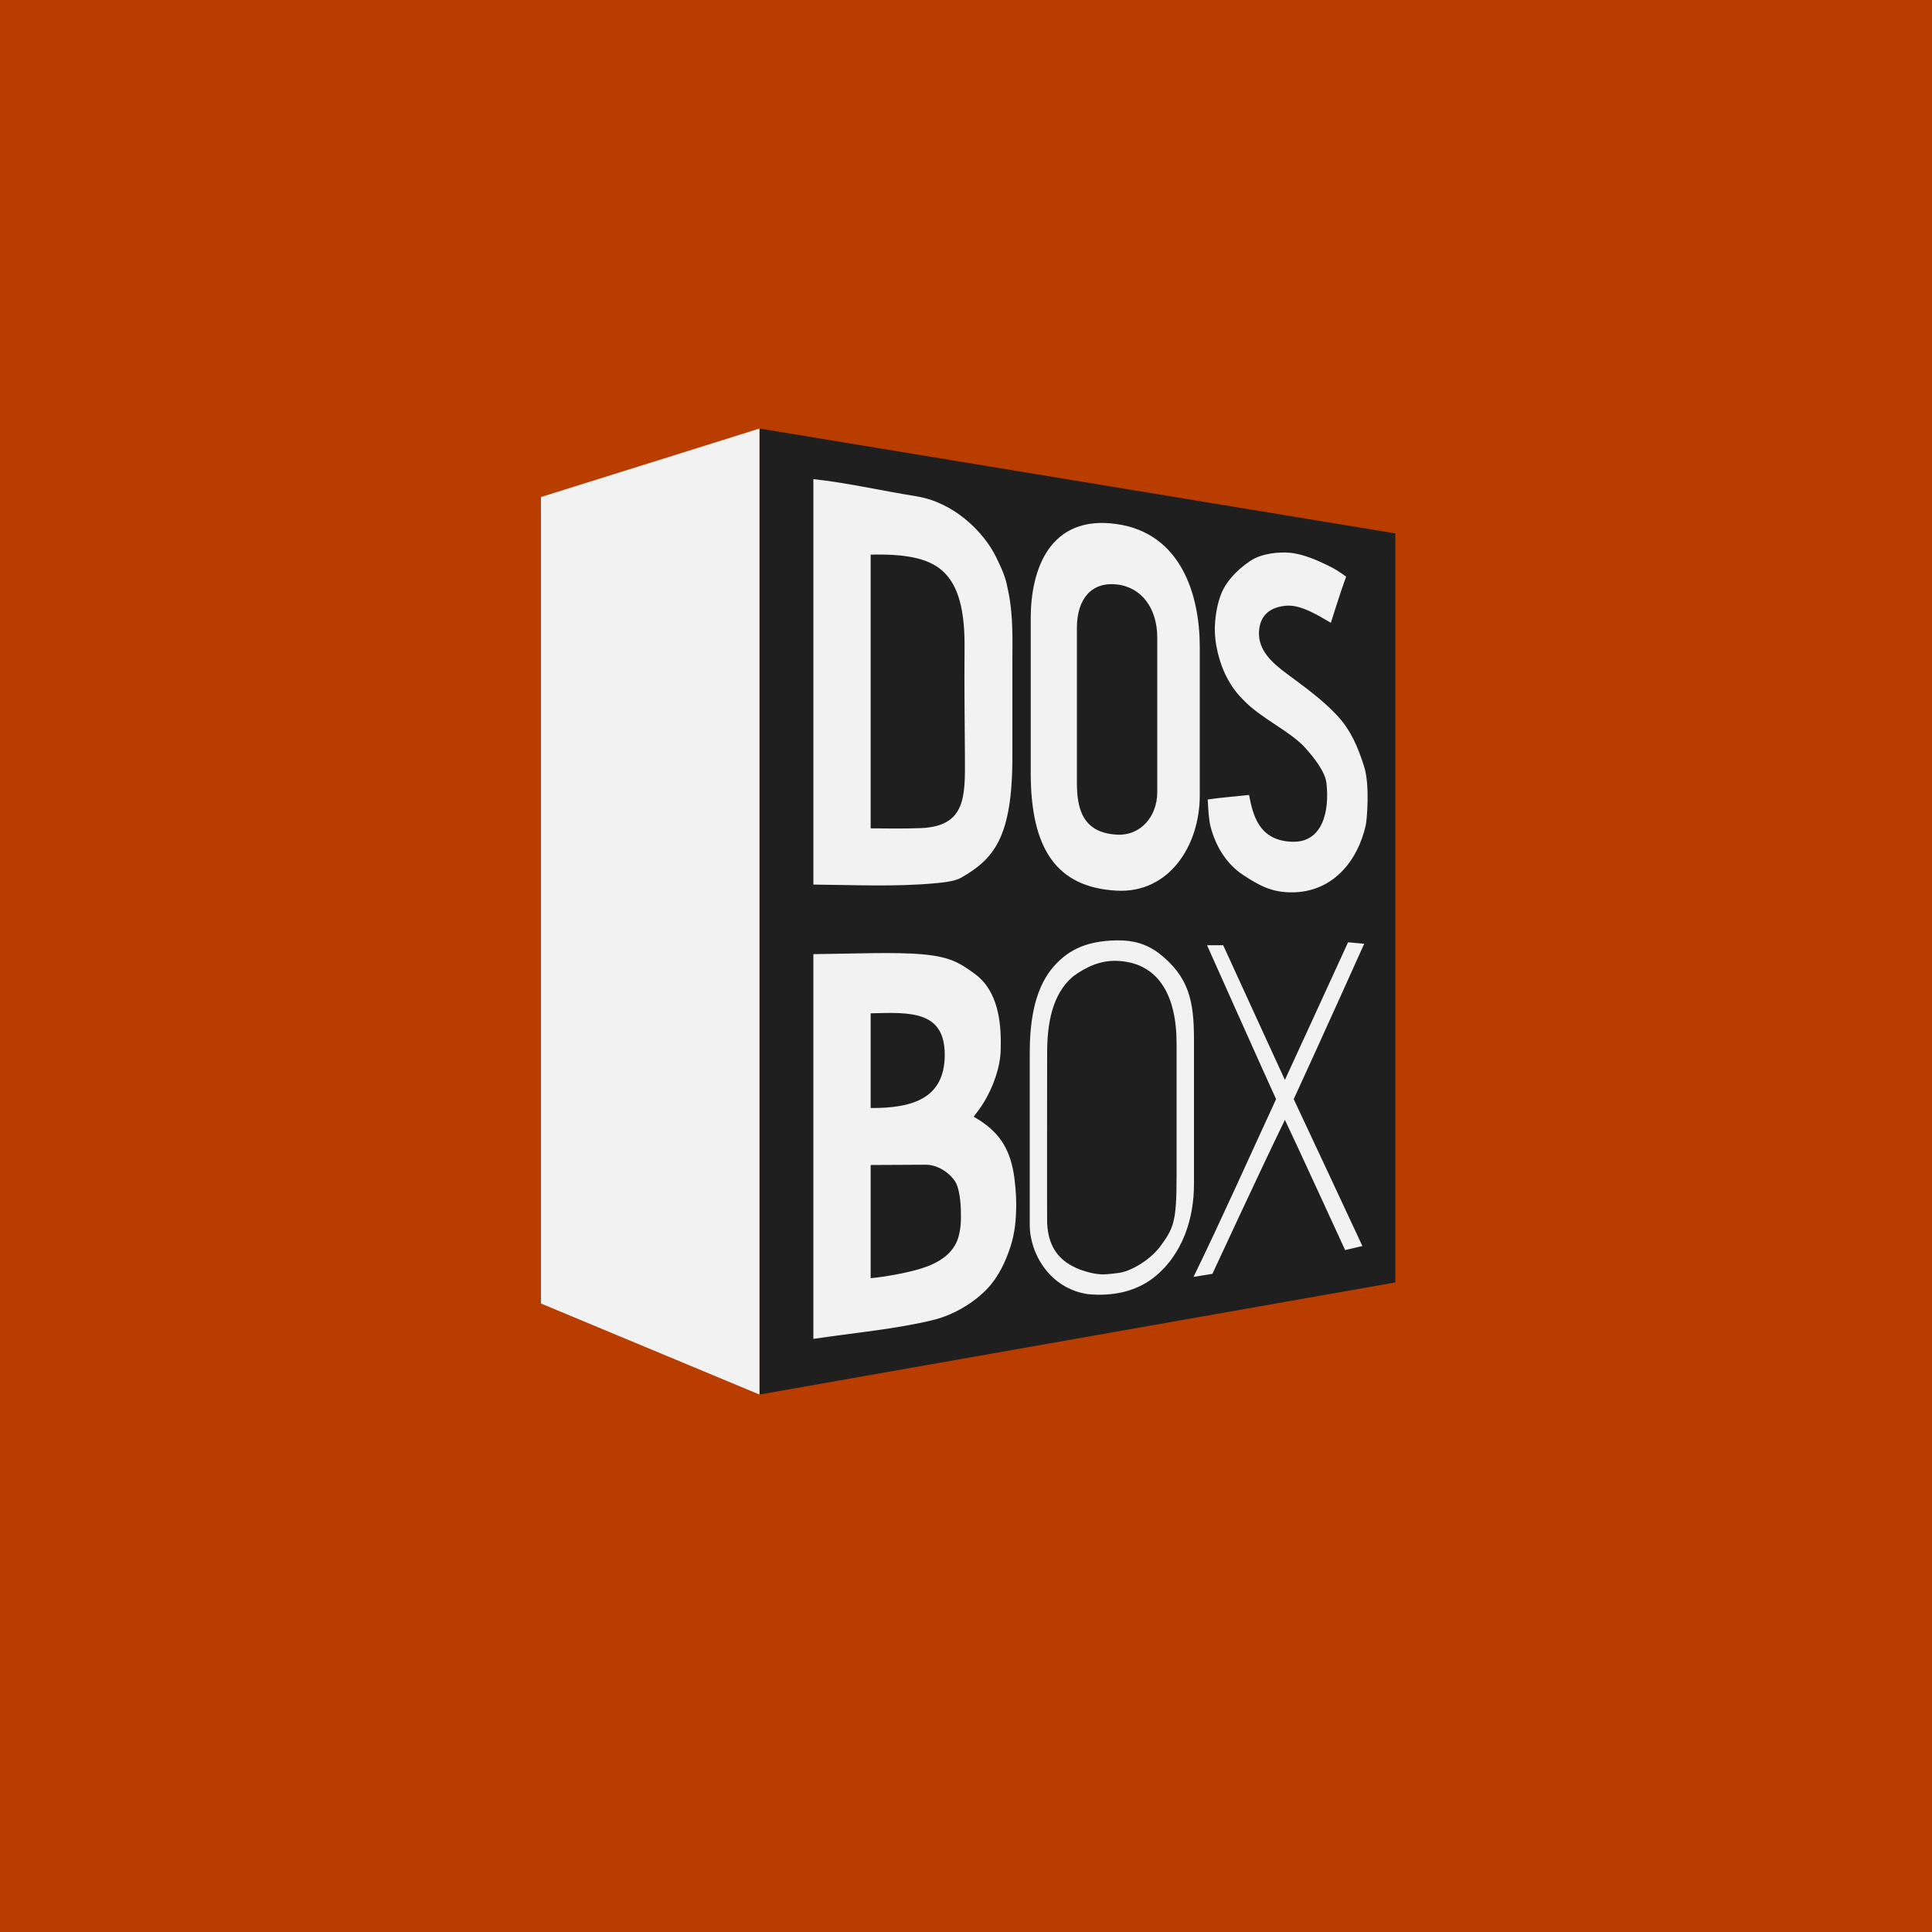
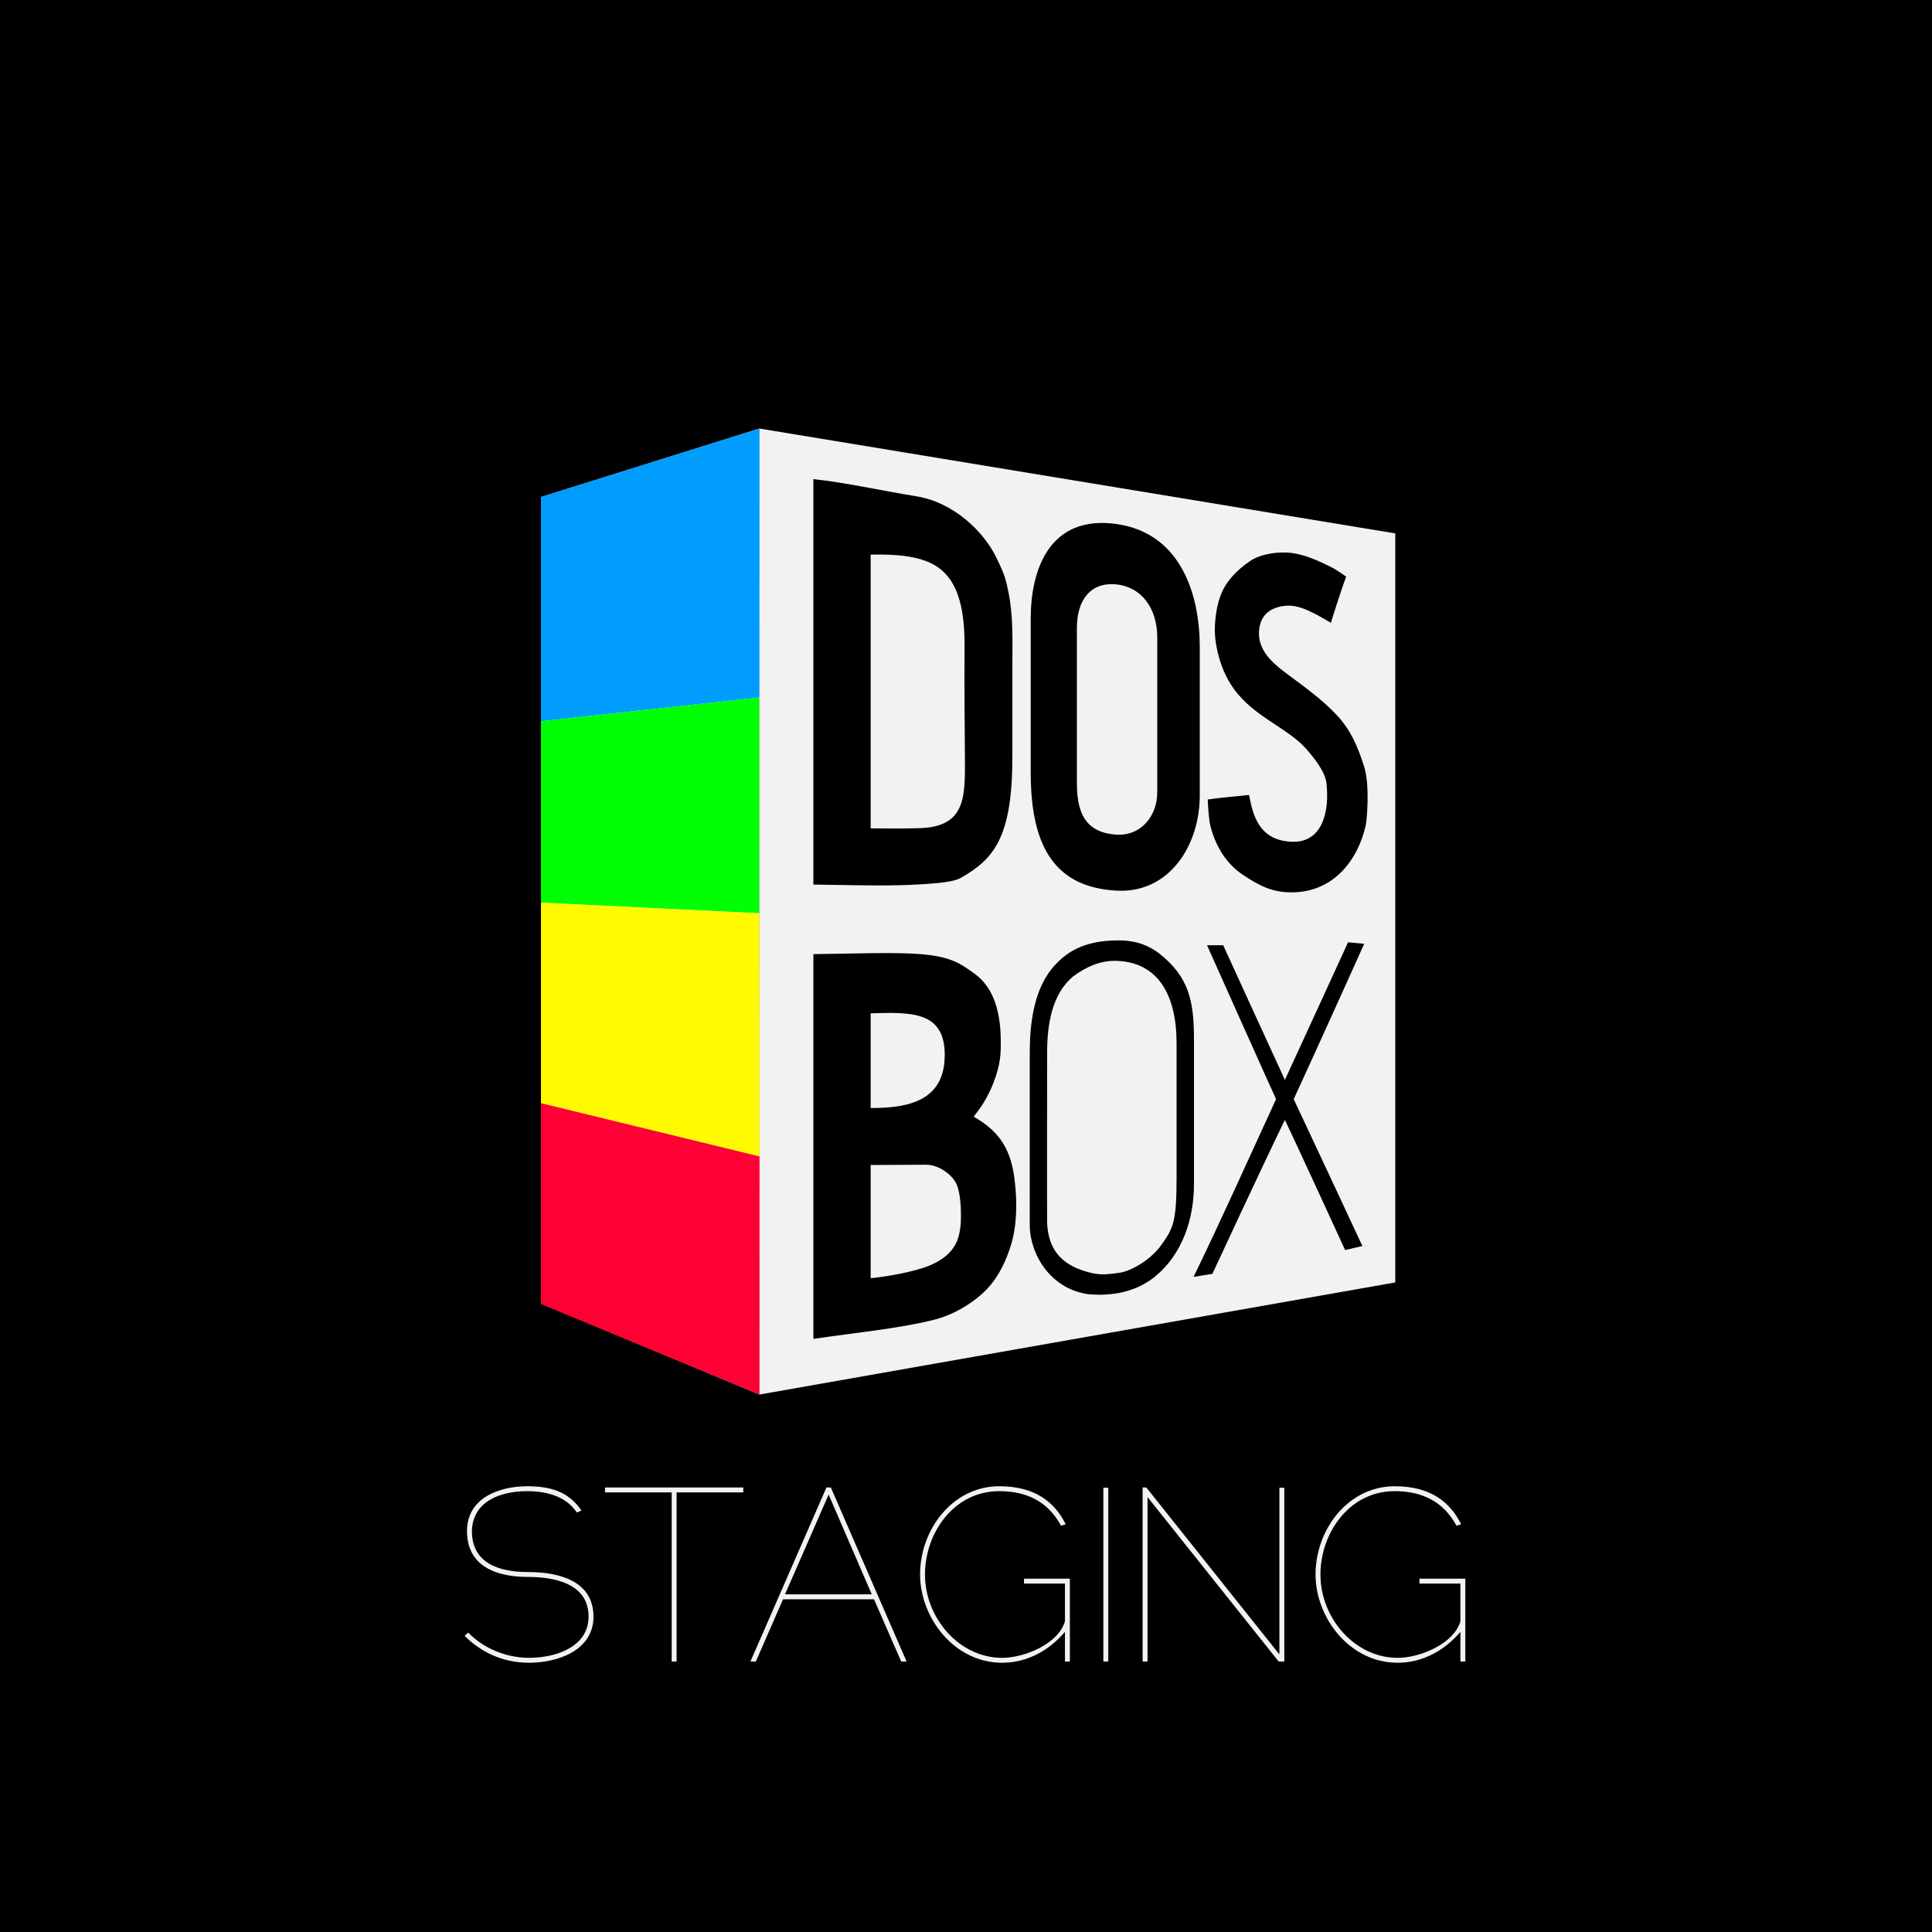
<svg xmlns="http://www.w3.org/2000/svg" width="1000" height="1000" viewBox="0 0 264.583 264.583" version="1.1" id="svg890">
  <defs id="defs884">
    </defs>
  <g id="layer1" transform="translate(0,-32.41665)" style="display:inline">
-     <rect style="opacity:1;fill:#ba3d00;fill-opacity:1;fill-rule:evenodd;stroke:none;paint-order:fill markers stroke" id="rect5227" width="264.583" height="264.583" x="0" y="32.417" />
+     <rect style="opacity:1;fill:#000000;fill-opacity:1;fill-rule:evenodd;stroke:#000000;paint-order:fill markers stroke;stroke-opacity:1;stroke-width:1;stroke-miterlimit:4;stroke-dasharray:none" id="rect5227" width="264.583" height="264.583" x="0" y="32.417" />
  </g>
  <g id="layer2" style="display:inline">
    <g id="g4632" style="display:inline;fill:#1f1f1f;fill-opacity:1;stroke:none">
      <path id="path4634" style="fill:#1f1f1f;fill-opacity:0.1;fill-rule:evenodd;stroke:none;stroke-linejoin:round" d="M 74.083,68.065 V 178.511 L 155.406,167.628 V 78.691 Z" points="74.083,178.511 155.406,167.628 155.406,78.691 74.083,68.065 " />
      <path id="path4642" style="fill:#1f1f1f;fill-opacity:0.1;fill-rule:evenodd;stroke:none;stroke-linejoin:round" d="m 74.083,178.511 29.925,12.468 87.073,-15.353 -35.675,-7.999 z" points="104.008,190.979 191.081,175.627 155.406,167.628 74.083,178.511 " />
      <path id="path4644" style="fill:#1f1f1f;fill-opacity:0.1;fill-rule:evenodd;stroke:none;stroke-linejoin:round" d="m 155.406,78.691 35.675,-5.641 V 175.627 l -35.675,-7.999 z" points="191.081,73.05 191.081,175.627 155.406,167.628 155.406,78.691 " />
      <path id="path4636" style="fill:#1f1f1f;fill-opacity:0.1;fill-rule:evenodd;stroke:none;stroke-linejoin:round" d="m 74.083,68.065 29.925,-9.377 87.073,14.362 -35.675,5.641 z" points="104.008,58.688 191.081,73.05 155.406,78.691 74.083,68.065 " />
-       <path id="path4640" style="fill:#1f1f1f;fill-opacity:1;fill-rule:evenodd;stroke:none;stroke-linejoin:round" d="M 104.008,58.688 V 190.979 l 87.073,-15.353 V 73.05 Z" points="104.008,190.979 191.081,175.627 191.081,73.05 104.008,58.688 " />
+       <path id="path4640" style="fill:#f2f2f2;fill-opacity:1;fill-rule:evenodd;stroke:none;stroke-linejoin:round" d="M 104.008,58.688 V 190.979 l 87.073,-15.353 V 73.05 Z" points="104.008,190.979 191.081,175.627 191.081,73.05 104.008,58.688 " />
      <path id="path4638" style="fill:#f2f2f2;fill-opacity:1;fill-rule:evenodd;stroke:none;stroke-linejoin:round" d="M 74.083,68.065 104.008,58.688 V 190.979 l -29.925,-12.468 z" points="104.008,58.688 104.008,190.979 74.083,178.511 74.083,68.065 " />
    </g>
-     <path style="display:inline;opacity:1;fill:#f2f2f2;fill-opacity:1;stroke:none;stroke-width:0.999" d="M 119.235,113.441 V 75.951 c 4.562,-0.093 7.727,0.414 9.737,2.14 2.375,2.04 3.171,5.69 3.122,10.738 -0.05,5.046 0.026,10.477 0.05,14.87 0.029,5.362 0.144,9.429 -5.977,9.707 -2.494,0.096 -4.494,0.046 -6.931,0.035 z m 8.935,7.512 c 1.326,-0.126 2.681,-0.306 3.468,-0.76 4.359,-2.513 7.003,-5.364 7.003,-16.476 V 91.281 c 0,-3.424 0.151,-6.823 -0.537,-10.179 -0.345,-1.682 -0.424,-2.238 -1.714,-4.856 -1.718,-3.486 -5.818,-7.456 -10.854,-8.271 -5.06,-0.819 -9.659,-1.886 -14.147,-2.359 v 55.525 c 5.292,0.037 11.225,0.337 16.781,-0.19 z m 58.873,-7.977 c 0.146,-0.662 0.58,-5.431 -0.221,-7.968 -0.89,-2.821 -1.854,-5.049 -3.762,-7.088 -2.03,-2.17 -4.651,-4.026 -6.864,-5.676 -1.912,-1.426 -3.907,-3.149 -3.78,-5.724 0.117,-2.37 1.655,-3.421 3.797,-3.572 1.891,-0.133 4.059,1.181 6.044,2.339 0,0 1.372,-4.397 2.098,-6.316 0,0 -1.234,-0.893 -1.91,-1.235 -1.856,-0.94 -3.931,-1.878 -5.854,-2.04 -1.287,-0.108 -3.707,0.004 -5.403,1.144 -2.099,1.41 -3.11,2.888 -3.51,3.586 -0.943,1.644 -1.219,3.789 -1.294,5.155 -0.14,2.533 0.657,5.227 1.484,6.91 0.908,1.847 1.852,2.791 2.358,3.321 2.523,2.641 6.405,4.263 8.531,6.613 1.071,1.184 2.708,3.198 2.893,4.788 0.455,3.906 -0.535,8.169 -4.643,8.065 -4.653,-0.119 -5.433,-3.74 -5.953,-6.412 -2.111,0.236 -3.836,0.353 -5.659,0.622 0.075,1.265 0.117,2.689 0.409,3.791 0.73,2.758 2.25,5.116 4.47,6.568 2.257,1.476 3.915,2.351 6.578,2.359 5.713,0.016 9.115,-4.357 10.193,-9.231 z m -39.565,-5.819 V 85.99 c 0,-3.969 2.006,-6.329 5.45,-5.953 3.44,0.375 5.556,3.307 5.556,7.276 v 21.167 c 0,3.301 -2.237,6.005 -5.556,5.821 -4.763,-0.265 -5.45,-3.704 -5.45,-7.144 z m 16.828,1.757 V 88.635 c 0,-7.236 -2.588,-15.607 -11.377,-16.867 -9.212,-1.321 -11.774,6.284 -11.774,12.898 v 21.167 c 0,10.372 3.501,15.695 11.774,16.14 7.144,0.384 11.377,-6.118 11.377,-13.06 z m -0.851,65.952 2.58,-0.415 c 0,0 6.563,-14.165 9.929,-21.088 0.805,1.621 8.248,17.833 8.248,17.833 l 2.364,-0.557 c 0,0 -9.002,-19.302 -9.405,-20.113 3.268,-7.078 9.656,-21.278 9.656,-21.278 l -2.213,-0.203 c 0,0 -8.449,18.441 -8.65,18.846 -0.201,-0.405 -8.449,-18.441 -8.449,-18.441 l -2.213,3e-5 c 0,0 9.053,20.265 9.455,21.075 -3.751,8.12 -7.387,16.297 -11.302,24.34 z m -20.052,-7.385 c -0.027,-0.638 0,-22.754 0,-23.283 0,-3.969 0.667,-8.02 3.521,-10.452 1.868,-1.394 3.847,-2.232 6.004,-2.158 5.674,0.195 8.202,4.672 8.202,11.286 v 18.237 c 0,6.37 -0.426,7.118 -2.349,9.735 -0.994,1.236 -2.374,2.216 -3.507,2.777 -1.137,0.558 -1.662,0.673 -2.841,0.796 -1.179,0.123 -2.009,0.243 -3.905,-0.346 -3.217,-0.999 -4.974,-3.022 -5.124,-6.592 z m 14.57,7.506 c 4.091,-3.222 5.539,-8.287 5.539,-12.797 v -19.844 c 0,-5.298 -0.694,-8.571 -4.793,-11.8 -1.784,-1.307 -3.55,-1.799 -5.789,-1.764 -4.5,0.07 -6.937,1.547 -8.87,3.858 -2.532,3.121 -3.039,7.711 -3.039,11.558 v 23.548 c 0,3.969 2.785,8.745 7.992,9.488 3.297,0.301 6.44,-0.31 8.959,-2.247 z m -38.739,-23.245 V 138.772 c 5.46,-0.152 10.146,-0.362 10.146,5.69 0,6.085 -4.599,7.308 -10.146,7.279 z m 6e-5,7.802 7.566,-0.038 c 1.668,-0.008 3.357,1.198 4.06,2.39 0.346,0.586 0.664,1.878 0.724,3.702 0.047,1.417 0.018,2.571 -0.323,3.792 -0.663,2.374 -2.855,3.618 -5.027,4.305 -2.142,0.678 -5.321,1.194 -7,1.351 -2e-5,-5.043 2e-5,-10.831 0,-15.503 z m 8.609,21.214 c 2.835,-0.702 5.625,-2.411 7.425,-4.339 1.508,-1.614 2.479,-3.726 3.1,-5.648 0.641,-1.981 0.801,-3.818 0.801,-5.935 0,-1.146 -0.133,-3.153 -0.454,-4.723 -0.745,-3.644 -2.588,-5.583 -5.367,-7.183 0.214,-0.375 1.531,-1.697 2.655,-4.52 1.124,-2.823 1.049,-4.434 1.049,-5.799 0,-3.608 -0.786,-7.238 -3.556,-9.243 -2.053,-1.486 -3.327,-2.324 -7.106,-2.671 -3.779,-0.347 -9.391,-0.086 -15.002,-0.029 v 52.688 c 5.66,-0.834 11.507,-1.374 16.454,-2.599 z" id="path850" />
+     <path style="display:inline;opacity:1;fill:#000000;fill-opacity:1;stroke:none;stroke-width:0.999" d="M 119.235,113.441 V 75.951 c 4.562,-0.093 7.727,0.414 9.737,2.14 2.375,2.04 3.171,5.69 3.122,10.738 -0.05,5.046 0.026,10.477 0.05,14.87 0.029,5.362 0.144,9.429 -5.977,9.707 -2.494,0.096 -4.494,0.046 -6.931,0.035 z m 8.935,7.512 c 1.326,-0.126 2.681,-0.306 3.468,-0.76 4.359,-2.513 7.003,-5.364 7.003,-16.476 V 91.281 c 0,-3.424 0.151,-6.823 -0.537,-10.179 -0.345,-1.682 -0.424,-2.238 -1.714,-4.856 -1.718,-3.486 -5.818,-7.456 -10.854,-8.271 -5.06,-0.819 -9.659,-1.886 -14.147,-2.359 v 55.525 c 5.292,0.037 11.225,0.337 16.781,-0.19 z m 58.873,-7.977 c 0.146,-0.662 0.58,-5.431 -0.221,-7.968 -0.89,-2.821 -1.854,-5.049 -3.762,-7.088 -2.03,-2.17 -4.651,-4.026 -6.864,-5.676 -1.912,-1.426 -3.907,-3.149 -3.78,-5.724 0.117,-2.37 1.655,-3.421 3.797,-3.572 1.891,-0.133 4.059,1.181 6.044,2.339 0,0 1.372,-4.397 2.098,-6.316 0,0 -1.234,-0.893 -1.91,-1.235 -1.856,-0.94 -3.931,-1.878 -5.854,-2.04 -1.287,-0.108 -3.707,0.004 -5.403,1.144 -2.099,1.41 -3.11,2.888 -3.51,3.586 -0.943,1.644 -1.219,3.789 -1.294,5.155 -0.14,2.533 0.657,5.227 1.484,6.91 0.908,1.847 1.852,2.791 2.358,3.321 2.523,2.641 6.405,4.263 8.531,6.613 1.071,1.184 2.708,3.198 2.893,4.788 0.455,3.906 -0.535,8.169 -4.643,8.065 -4.653,-0.119 -5.433,-3.74 -5.953,-6.412 -2.111,0.236 -3.836,0.353 -5.659,0.622 0.075,1.265 0.117,2.689 0.409,3.791 0.73,2.758 2.25,5.116 4.47,6.568 2.257,1.476 3.915,2.351 6.578,2.359 5.713,0.016 9.115,-4.357 10.193,-9.231 z m -39.565,-5.819 V 85.99 c 0,-3.969 2.006,-6.329 5.45,-5.953 3.44,0.375 5.556,3.307 5.556,7.276 v 21.167 c 0,3.301 -2.237,6.005 -5.556,5.821 -4.763,-0.265 -5.45,-3.704 -5.45,-7.144 z m 16.828,1.757 V 88.635 c 0,-7.236 -2.588,-15.607 -11.377,-16.867 -9.212,-1.321 -11.774,6.284 -11.774,12.898 v 21.167 c 0,10.372 3.501,15.695 11.774,16.14 7.144,0.384 11.377,-6.118 11.377,-13.06 z m -0.851,65.952 2.58,-0.415 c 0,0 6.563,-14.165 9.929,-21.088 0.805,1.621 8.248,17.833 8.248,17.833 l 2.364,-0.557 c 0,0 -9.002,-19.302 -9.405,-20.113 3.268,-7.078 9.656,-21.278 9.656,-21.278 l -2.213,-0.203 c 0,0 -8.449,18.441 -8.65,18.846 -0.201,-0.405 -8.449,-18.441 -8.449,-18.441 l -2.213,3e-5 c 0,0 9.053,20.265 9.455,21.075 -3.751,8.12 -7.387,16.297 -11.302,24.34 z m -20.052,-7.385 c -0.027,-0.638 0,-22.754 0,-23.283 0,-3.969 0.667,-8.02 3.521,-10.452 1.868,-1.394 3.847,-2.232 6.004,-2.158 5.674,0.195 8.202,4.672 8.202,11.286 v 18.237 c 0,6.37 -0.426,7.118 -2.349,9.735 -0.994,1.236 -2.374,2.216 -3.507,2.777 -1.137,0.558 -1.662,0.673 -2.841,0.796 -1.179,0.123 -2.009,0.243 -3.905,-0.346 -3.217,-0.999 -4.974,-3.022 -5.124,-6.592 z m 14.57,7.506 c 4.091,-3.222 5.539,-8.287 5.539,-12.797 v -19.844 c 0,-5.298 -0.694,-8.571 -4.793,-11.8 -1.784,-1.307 -3.55,-1.799 -5.789,-1.764 -4.5,0.07 -6.937,1.547 -8.87,3.858 -2.532,3.121 -3.039,7.711 -3.039,11.558 v 23.548 c 0,3.969 2.785,8.745 7.992,9.488 3.297,0.301 6.44,-0.31 8.959,-2.247 z m -38.739,-23.245 V 138.772 c 5.46,-0.152 10.146,-0.362 10.146,5.69 0,6.085 -4.599,7.308 -10.146,7.279 z m 6e-5,7.802 7.566,-0.038 c 1.668,-0.008 3.357,1.198 4.06,2.39 0.346,0.586 0.664,1.878 0.724,3.702 0.047,1.417 0.018,2.571 -0.323,3.792 -0.663,2.374 -2.855,3.618 -5.027,4.305 -2.142,0.678 -5.321,1.194 -7,1.351 -2e-5,-5.043 2e-5,-10.831 0,-15.503 z m 8.609,21.214 c 2.835,-0.702 5.625,-2.411 7.425,-4.339 1.508,-1.614 2.479,-3.726 3.1,-5.648 0.641,-1.981 0.801,-3.818 0.801,-5.935 0,-1.146 -0.133,-3.153 -0.454,-4.723 -0.745,-3.644 -2.588,-5.583 -5.367,-7.183 0.214,-0.375 1.531,-1.697 2.655,-4.52 1.124,-2.823 1.049,-4.434 1.049,-5.799 0,-3.608 -0.786,-7.238 -3.556,-9.243 -2.053,-1.486 -3.327,-2.324 -7.106,-2.671 -3.779,-0.347 -9.391,-0.086 -15.002,-0.029 v 52.688 c 5.66,-0.834 11.507,-1.374 16.454,-2.599 z" id="path850" />
+     <g aria-label="STAGING" style="font-style:normal;font-variant:normal;font-weight:normal;font-stretch:normal;font-size:42.728px;line-height:1.25;font-family:Raleway;-inkscape-font-specification:Raleway;letter-spacing:0px;word-spacing:0px;fill:#f2f2f2;fill-opacity:1;stroke:none;stroke-width:1.068" id="text843" transform="matrix(0.785667,0,0,0.785667,26.9989,39.02734)">
+       <path d="m 46.609,235.455 c 2.564,2.564 6.281,4.7 11.28,4.7 4.786,0 11.195,-2.051 11.195,-8.033 0,-6.196 -5.939,-7.777 -11.408,-7.777 -4.7,0 -9.785,-1.325 -9.785,-7.136 0.128,-5.17 4.914,-6.965 9.657,-6.965 3.162,0 6.708,0.812 8.631,3.717 l 0.812,-0.342 c -1.923,-2.735 -4.444,-4.23 -9.443,-4.23 -4.786,0 -10.511,1.965 -10.511,7.819 0,6.153 5.127,7.99 10.639,7.99 4.529,0 10.554,1.111 10.554,6.922 0,5.256 -5.683,7.178 -10.34,7.178 -3.888,0 -7.862,-1.538 -10.639,-4.401 z" style="fill:#f2f2f2;fill-opacity:1;stroke-width:1.068" id="path845" />
+       <path d="M 95.193,209.605 H 71.094 v 0.855 H 82.716 v 29.482 h 0.855 v -29.482 h 11.622 z" style="fill:#f2f2f2;fill-opacity:1;stroke-width:1.068" id="path847" />
+       <path d="m 97.383,239.942 4.743,-10.853 h 15.852 l 4.743,10.853 h 0.94 l -13.203,-30.337 h -0.769 l -13.246,30.337 z m 20.21,-11.708 h -15.126 l 7.606,-17.39 z" style="fill:#f2f2f2;fill-opacity:1;stroke-width:1.068" id="path849" />
+       <path d="m 144.127,225.5 v 0.855 h 7.136 v 6.58 c -1.111,3.888 -7.007,6.366 -10.938,6.366 -7.477,0 -13.459,-6.922 -13.459,-14.528 0,-7.136 4.956,-14.528 12.947,-14.528 4.7,0 8.46,1.752 10.768,6.025 l 0.812,-0.256 c -1.923,-3.846 -5.298,-6.623 -11.579,-6.623 -8.076,0 -13.801,7.477 -13.801,15.382 0,7.477 5.896,15.382 14.314,15.382 4.145,0 8.033,-1.966 10.938,-5.384 v 5.17 h 0.855 v -14.442 z" style="fill:#f2f2f2;fill-opacity:1;stroke-width:1.068" id="path851" />
+       <path d="m 158.813,239.942 v -30.294 h -0.855 v 30.294 z" style="fill:#f2f2f2;fill-opacity:1;stroke-width:1.068" id="path853" />
+       <path d="m 188.517,239.942 h 0.983 v -30.294 h -0.855 v 29.055 l -23.201,-29.098 h -0.641 v 30.337 h 0.855 v -28.671 z" style="fill:#f2f2f2;fill-opacity:1;stroke-width:1.068" id="path855" />
+       <path d="m 213.059,225.5 v 0.855 h 7.136 v 6.58 c -1.111,3.888 -7.007,6.366 -10.938,6.366 -7.477,0 -13.459,-6.922 -13.459,-14.528 0,-7.136 4.956,-14.528 12.947,-14.528 4.7,0 8.46,1.752 10.768,6.025 l 0.812,-0.256 c -1.923,-3.846 -5.298,-6.623 -11.579,-6.623 -8.076,0 -13.801,7.477 -13.801,15.382 0,7.477 5.896,15.382 14.314,15.382 4.145,0 8.033,-1.966 10.938,-5.384 v 5.17 h 0.855 v -14.442 z" style="fill:#f2f2f2;fill-opacity:1;stroke-width:1.068" id="path857" />
+     </g>
+   </g>
+   <g id="layer3">
+     <path style="fill:#009dff;fill-opacity:1;stroke:none;stroke-width:0.265px;stroke-linecap:butt;stroke-linejoin:miter;stroke-opacity:1" d="m 74.083,68.065 29.925,-9.377 -0.027,36.827 -29.898,3.266 z" id="path833" />
+     <path style="fill:#00ff04;fill-opacity:1;stroke:none;stroke-width:0.265px;stroke-linecap:butt;stroke-linejoin:miter;stroke-opacity:1" d="m 74.083,98.781 -2e-5,24.839 29.886,1.45 0.011,-29.555 z" id="path835" />
+     <path style="fill:#fffa00;fill-opacity:1;stroke:none;stroke-width:0.265px;stroke-linecap:butt;stroke-linejoin:miter;stroke-opacity:1" d="m 74.083,123.62 v 27.457 l 29.928,7.289 -0.042,-33.296 z" id="path837" />
+     <path style="fill:#ff0035;fill-opacity:1;stroke:none;stroke-width:0.265px;stroke-linecap:butt;stroke-linejoin:miter;stroke-opacity:1" d="m 74.083,178.594 v -27.517 l 29.928,7.289 -0.003,32.614 z" id="path839" />
  </g>
</svg>
